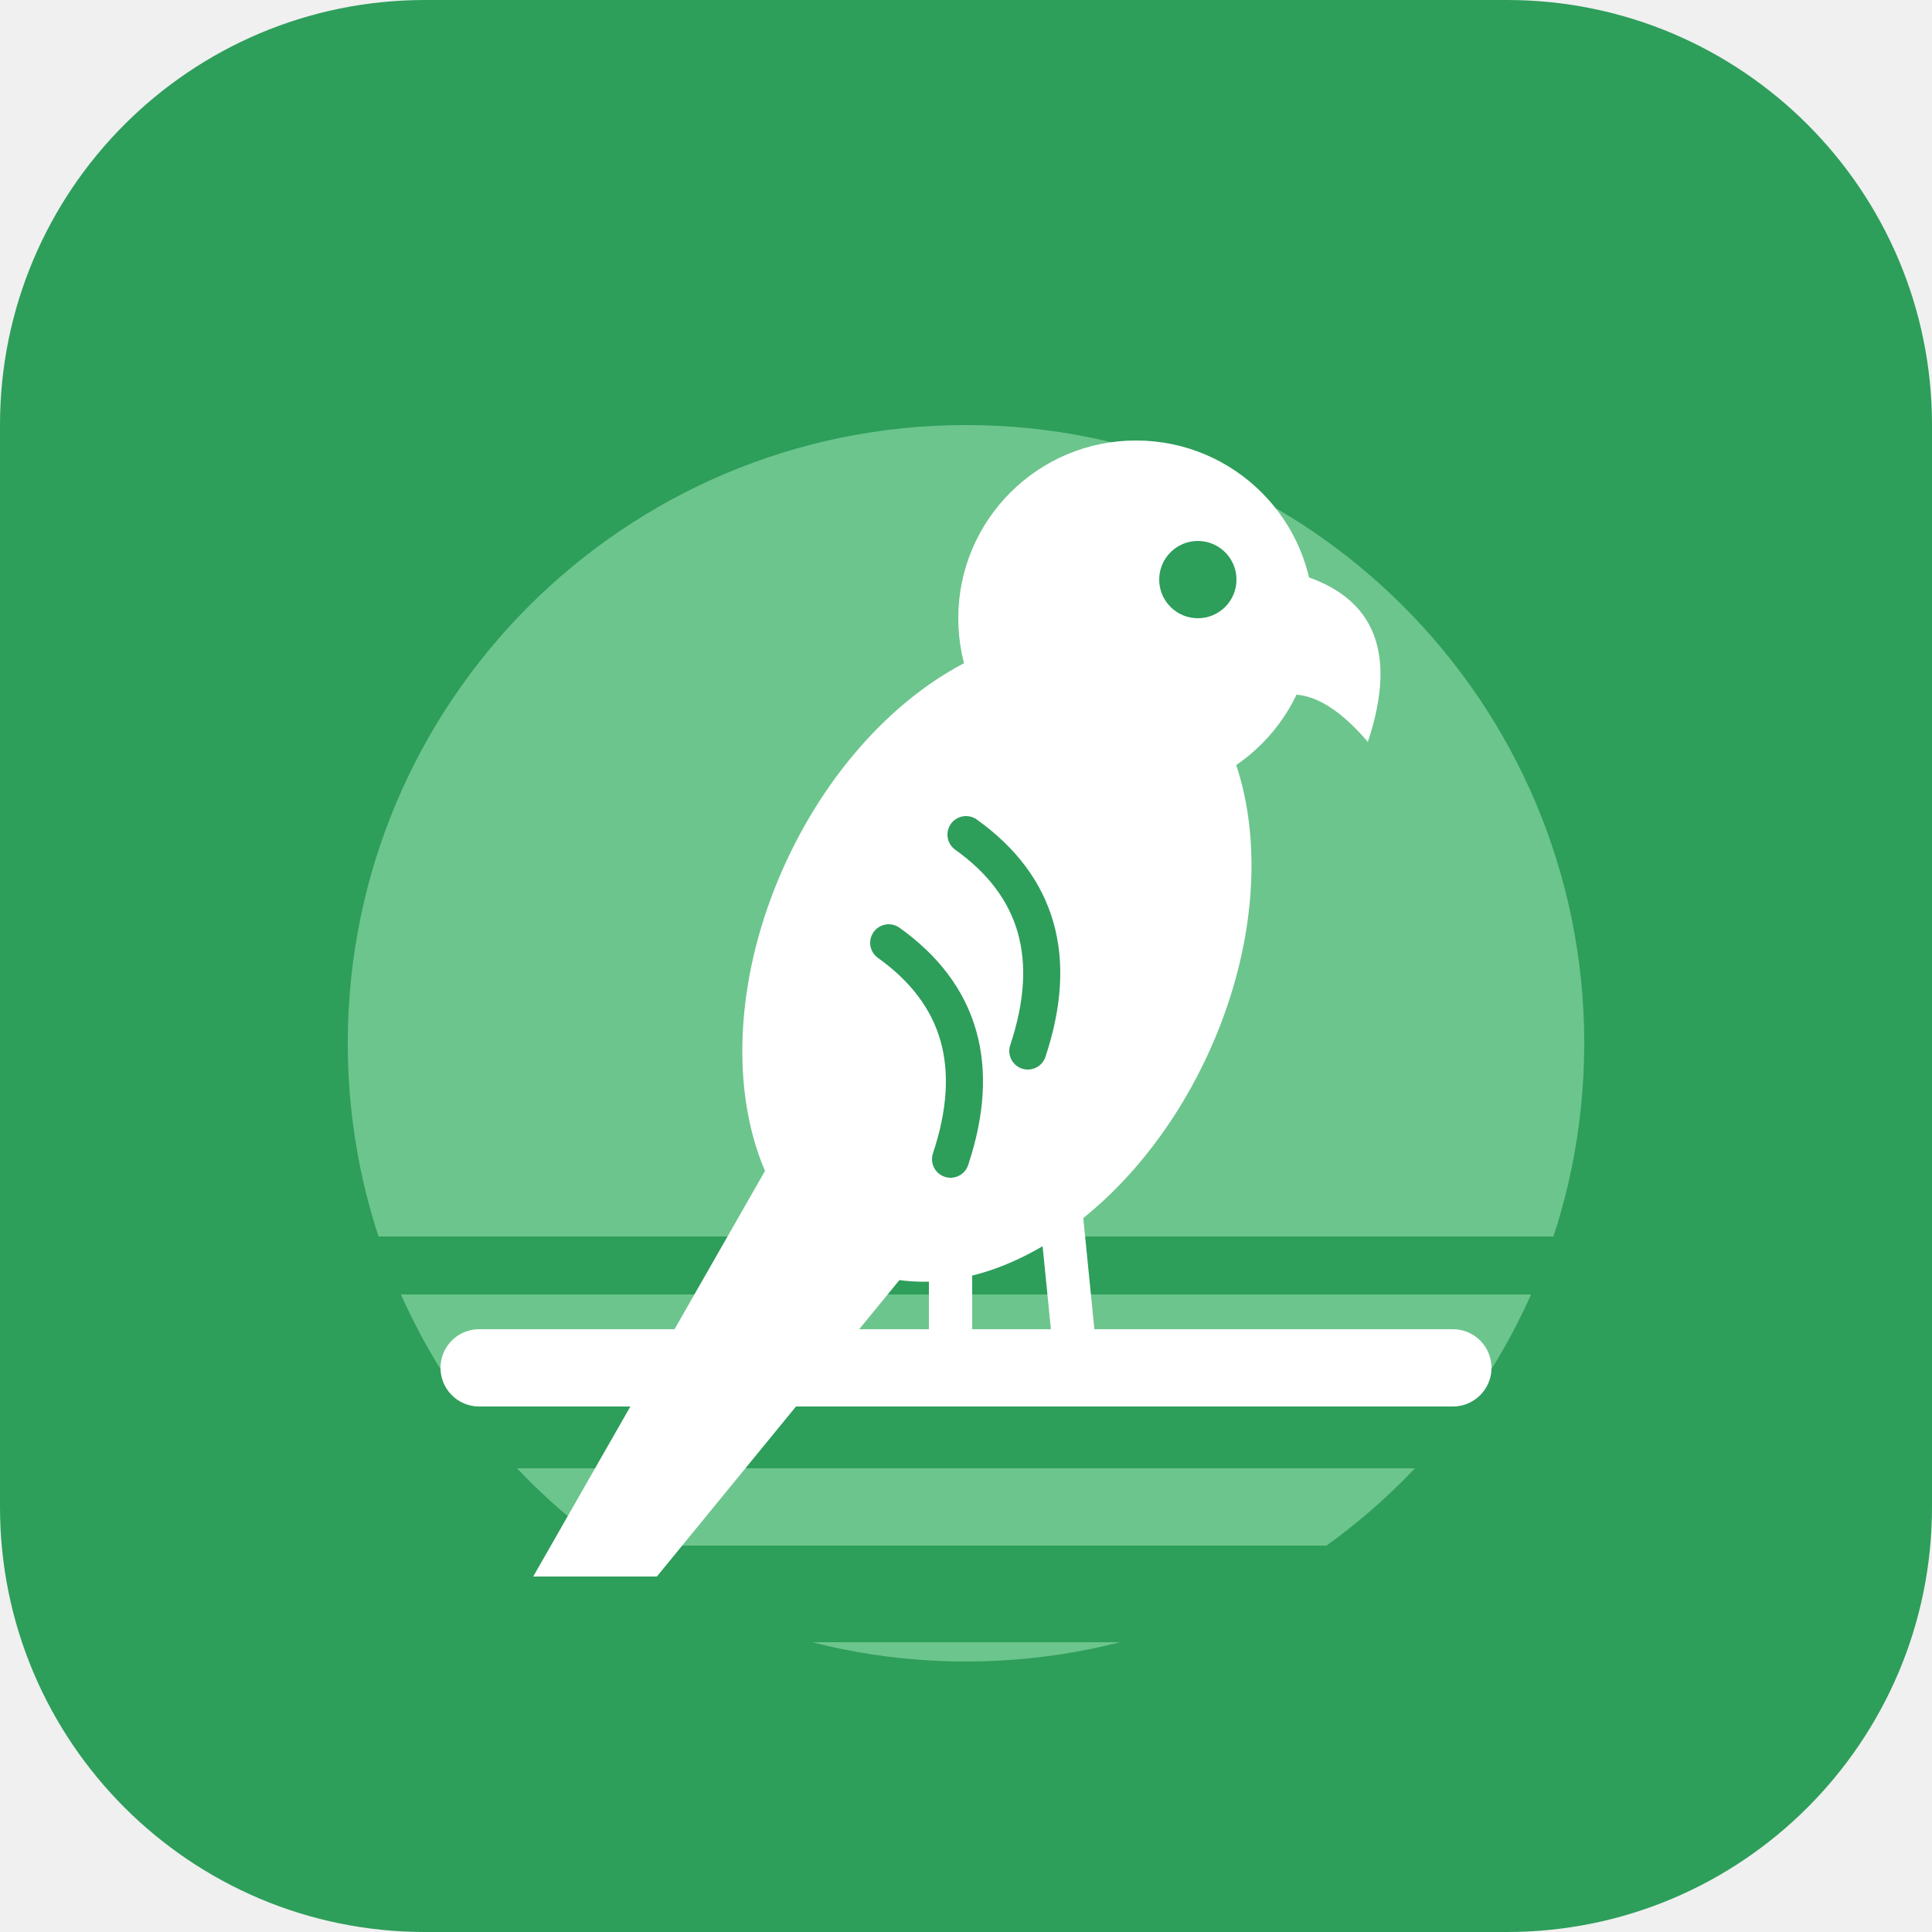
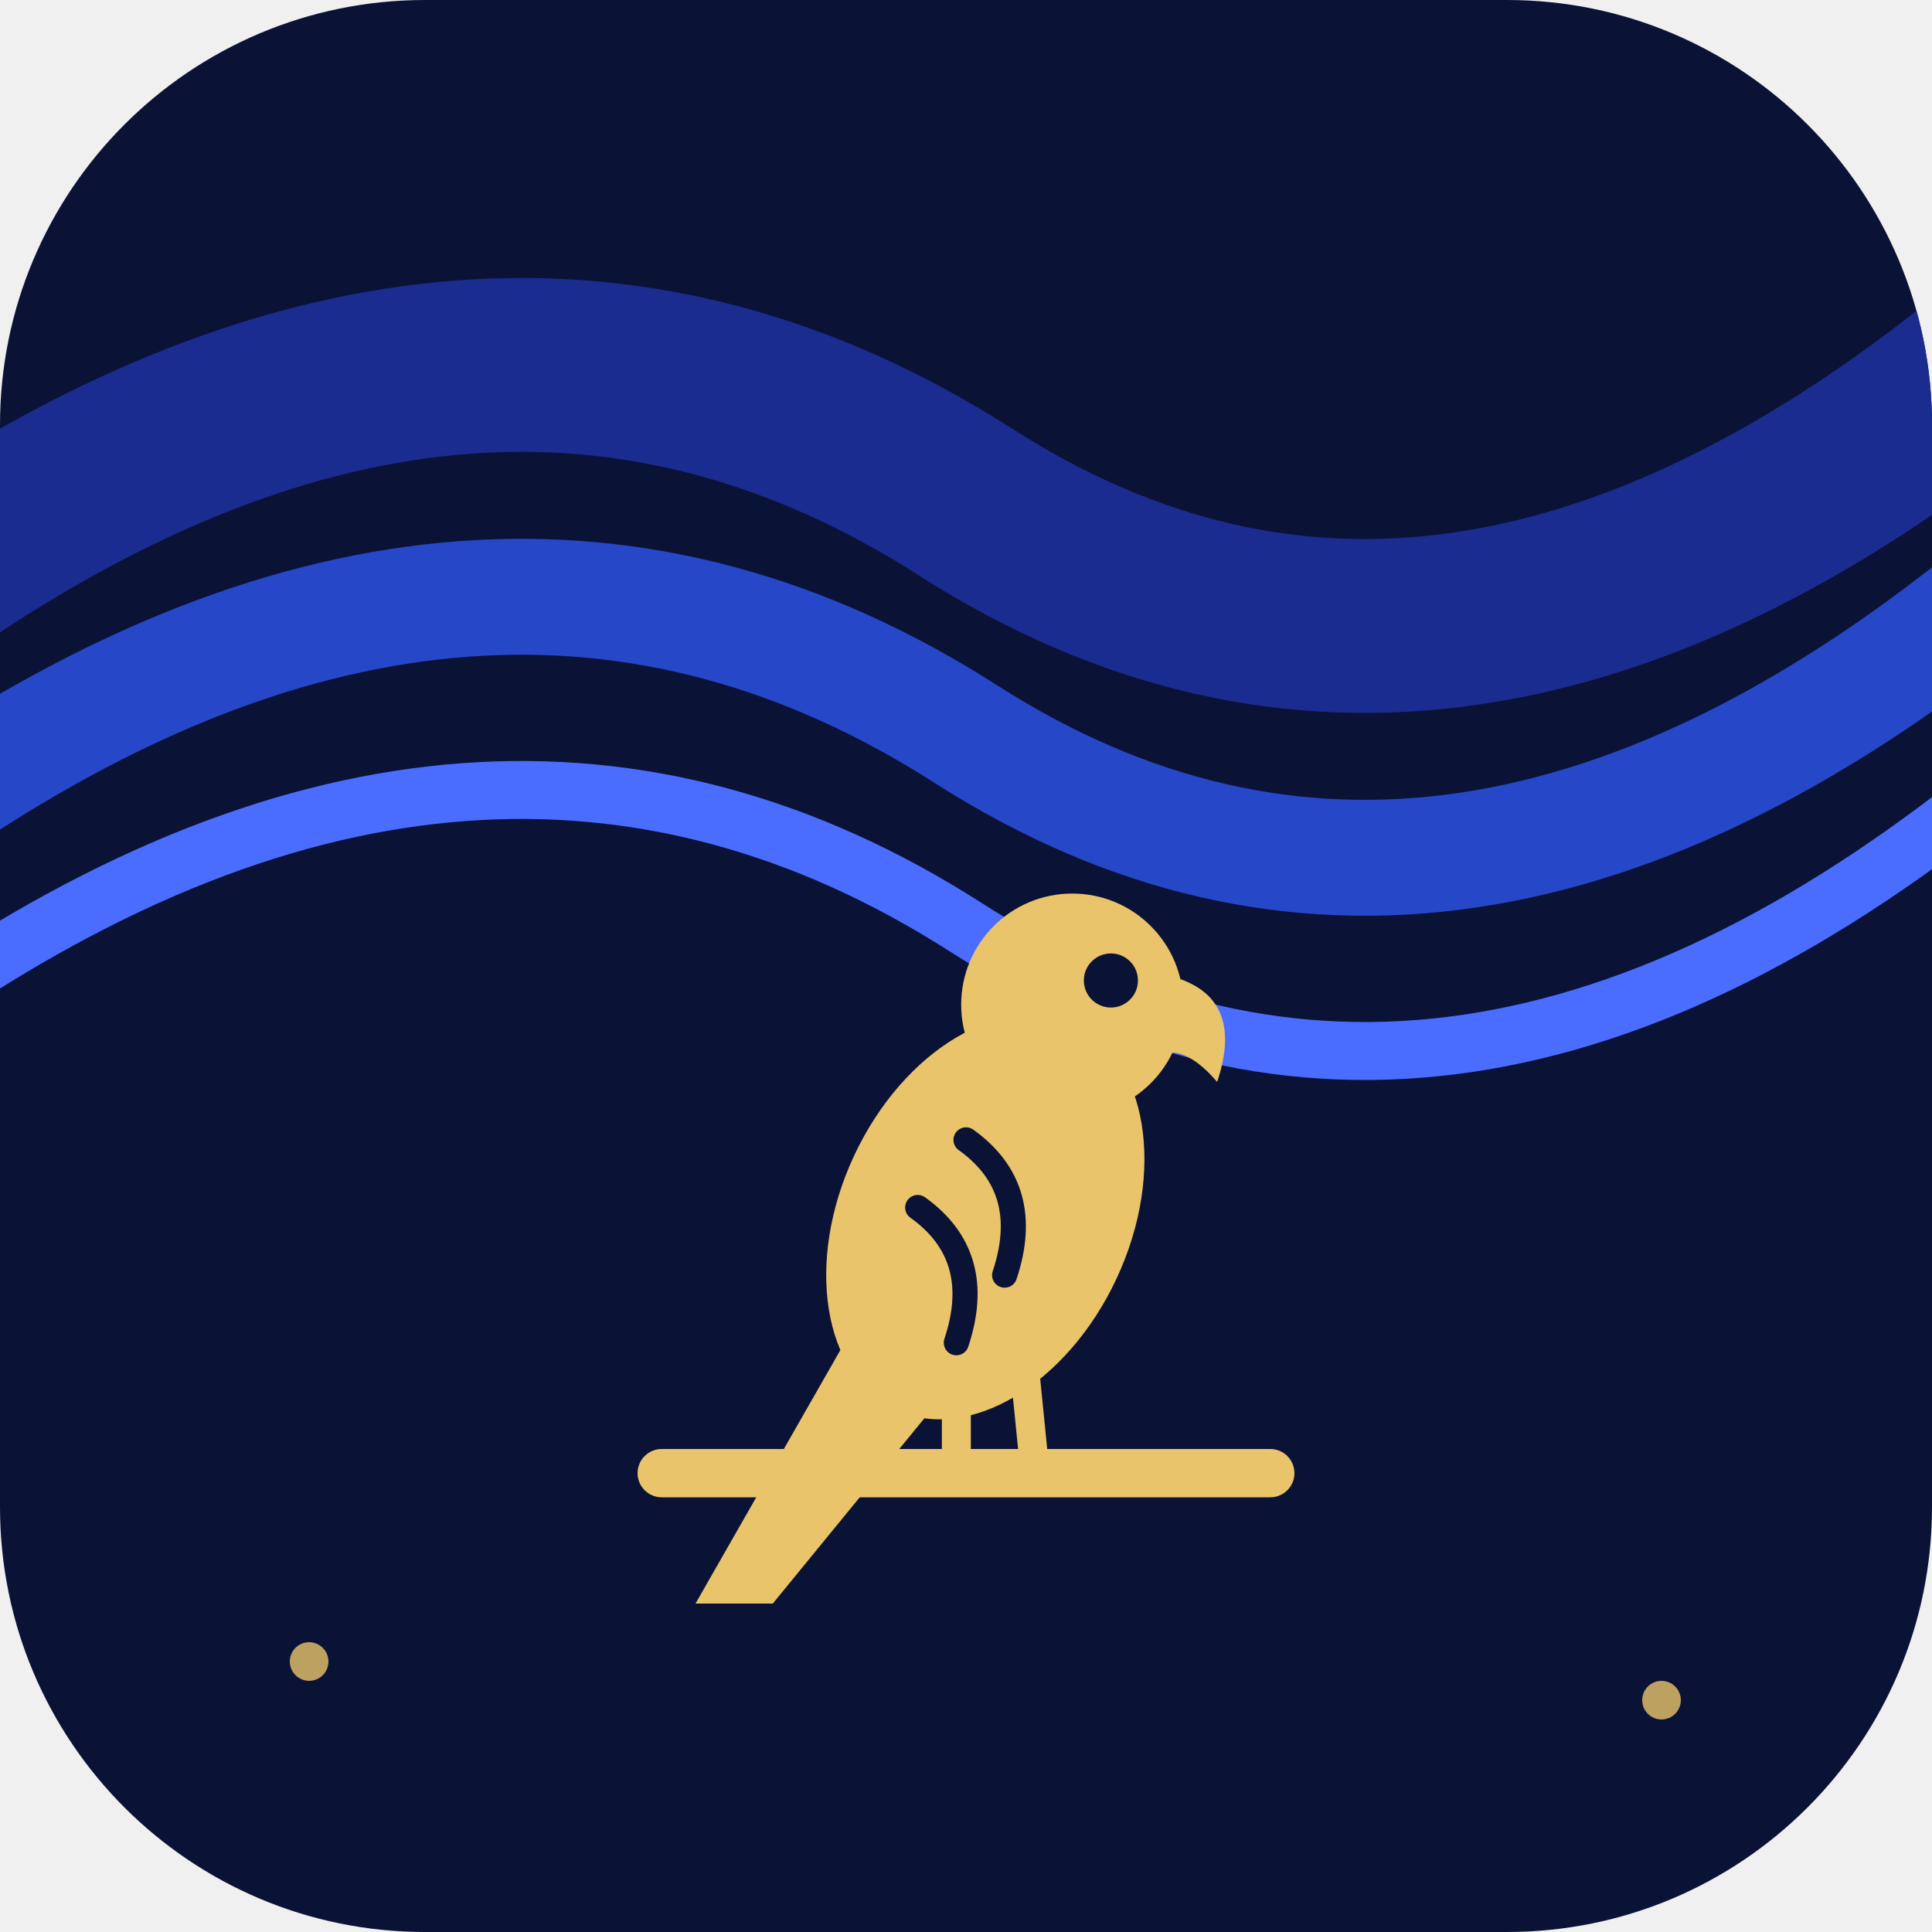
<svg xmlns="http://www.w3.org/2000/svg" viewBox="0 0 100 100">
-   <rect width="100" height="100" rx="22" fill="#2e9e5b" />
-   <circle cx="50" cy="54" r="32" fill="#6cc58d" />
-   <rect x="14" y="64" width="72" height="3" fill="#2e9e5b" />
-   <rect x="14" y="72" width="72" height="4" fill="#2e9e5b" />
-   <rect x="14" y="80" width="72" height="5" fill="#2e9e5b" />
-   <g transform="translate(10 8) scale(0.8)">
-     <path d="M38 64 L22 92 L30 92 L48 70 Z" fill="#fff" />
-     <ellipse cx="52" cy="52" rx="15" ry="22" transform="rotate(25 52 52)" fill="#fff" />
-     <circle cx="61" cy="30" r="11.5" fill="#fff" />
-     <path d="M71 27 Q79 29 76 38 Q73 34.5 70.5 35 Z" fill="#fff" />
-     <circle cx="65" cy="27.5" r="2.5" fill="#2e9e5b" />
-     <path d="M50 44 Q57 49 54 58 M45 51 Q52 56 49 65" fill="none" stroke="#2e9e5b" stroke-width="2.4" stroke-linecap="round" />
-     <path d="M49 70 L49 77 M56 67 L57 77" stroke="#fff" stroke-width="2.8" stroke-linecap="round" />
-     <rect x="16" y="76" width="68" height="5" rx="2.5" fill="#fff" />
+   <defs>
+     <clipPath id="r">
+       <rect width="100" height="100" rx="22" />
+     </clipPath>
+   </defs>
+   <g clip-path="url(#r)">
+     <rect width="100" height="100" fill="#0a1236" />
+     <circle cx="16" cy="86" r="1" fill="#e9c46a" fill-opacity="0.8" />
+     <circle cx="86" cy="88" r="1" fill="#e9c46a" fill-opacity="0.8" />
+     <path d="M-4 30 Q25 10 50 26 T104 18" fill="none" stroke="#1a2c8f" stroke-width="9" stroke-linecap="round" />
+     <path d="M-4 42 Q25 22 50 38 T104 30" fill="none" stroke="#2747c9" stroke-width="6" stroke-linecap="round" />
+     <path d="M-4 52 Q25 32 50 48 T104 40" fill="none" stroke="#4a6dff" stroke-width="3" stroke-linecap="round" />
+     <g transform="translate(25.0 37.0) scale(0.5)">
+       <path d="M38 64 L22 92 L30 92 L48 70 Z" fill="#e9c46a" />
+       <ellipse cx="52" cy="52" rx="15" ry="22" transform="rotate(25 52 52)" fill="#e9c46a" />
+       <circle cx="61" cy="30" r="11.5" fill="#e9c46a" />
+       <path d="M71 27 Q79 29 76 38 Q73 34.5 70.5 35 Z" fill="#e9c46a" />
+       <circle cx="65" cy="27.5" r="2.8" fill="#0a1236" />
+       <path d="M50 44 Q57 49 54 58 M45 51 Q52 56 49 65" fill="none" stroke="#0a1236" stroke-width="2.6" stroke-linecap="round" />
+       <path d="M49 70 L49 77 M56 67 L57 77" stroke="#e9c46a" stroke-width="3" stroke-linecap="round" />
+       <rect x="16" y="76" width="68" height="5" rx="2.5" fill="#e9c46a" />
+     </g>
  </g>
</svg>
